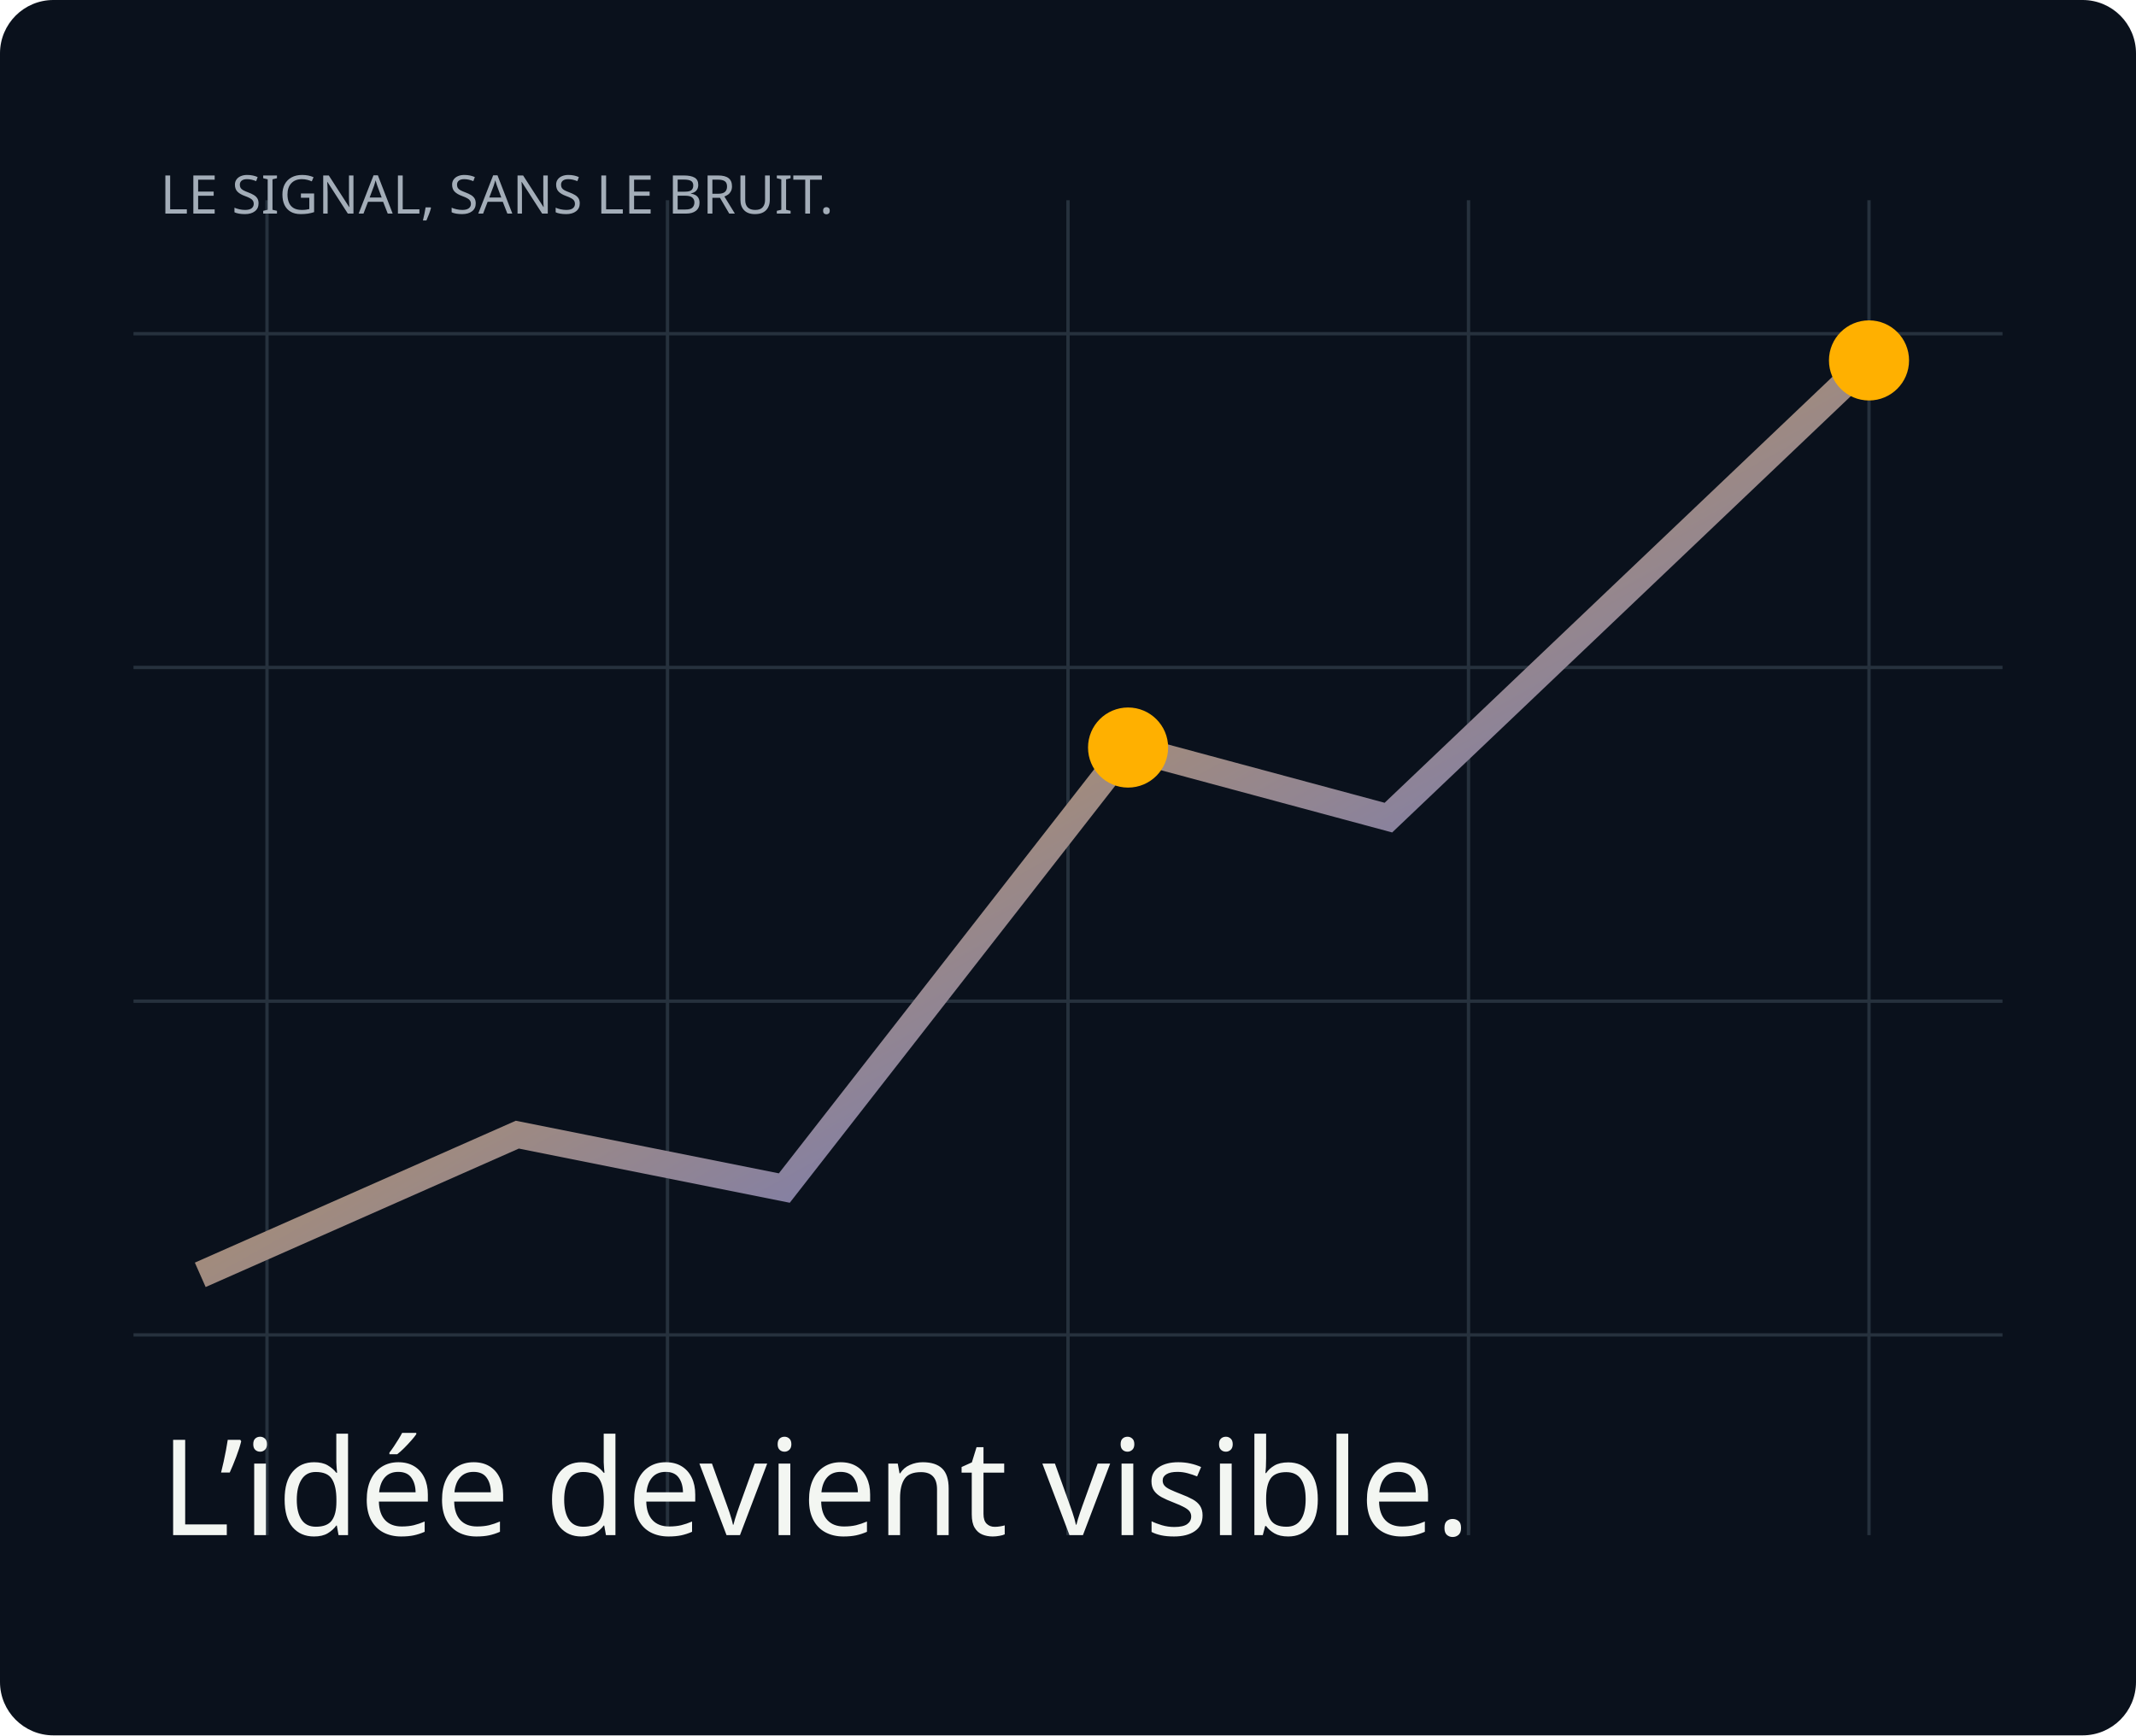
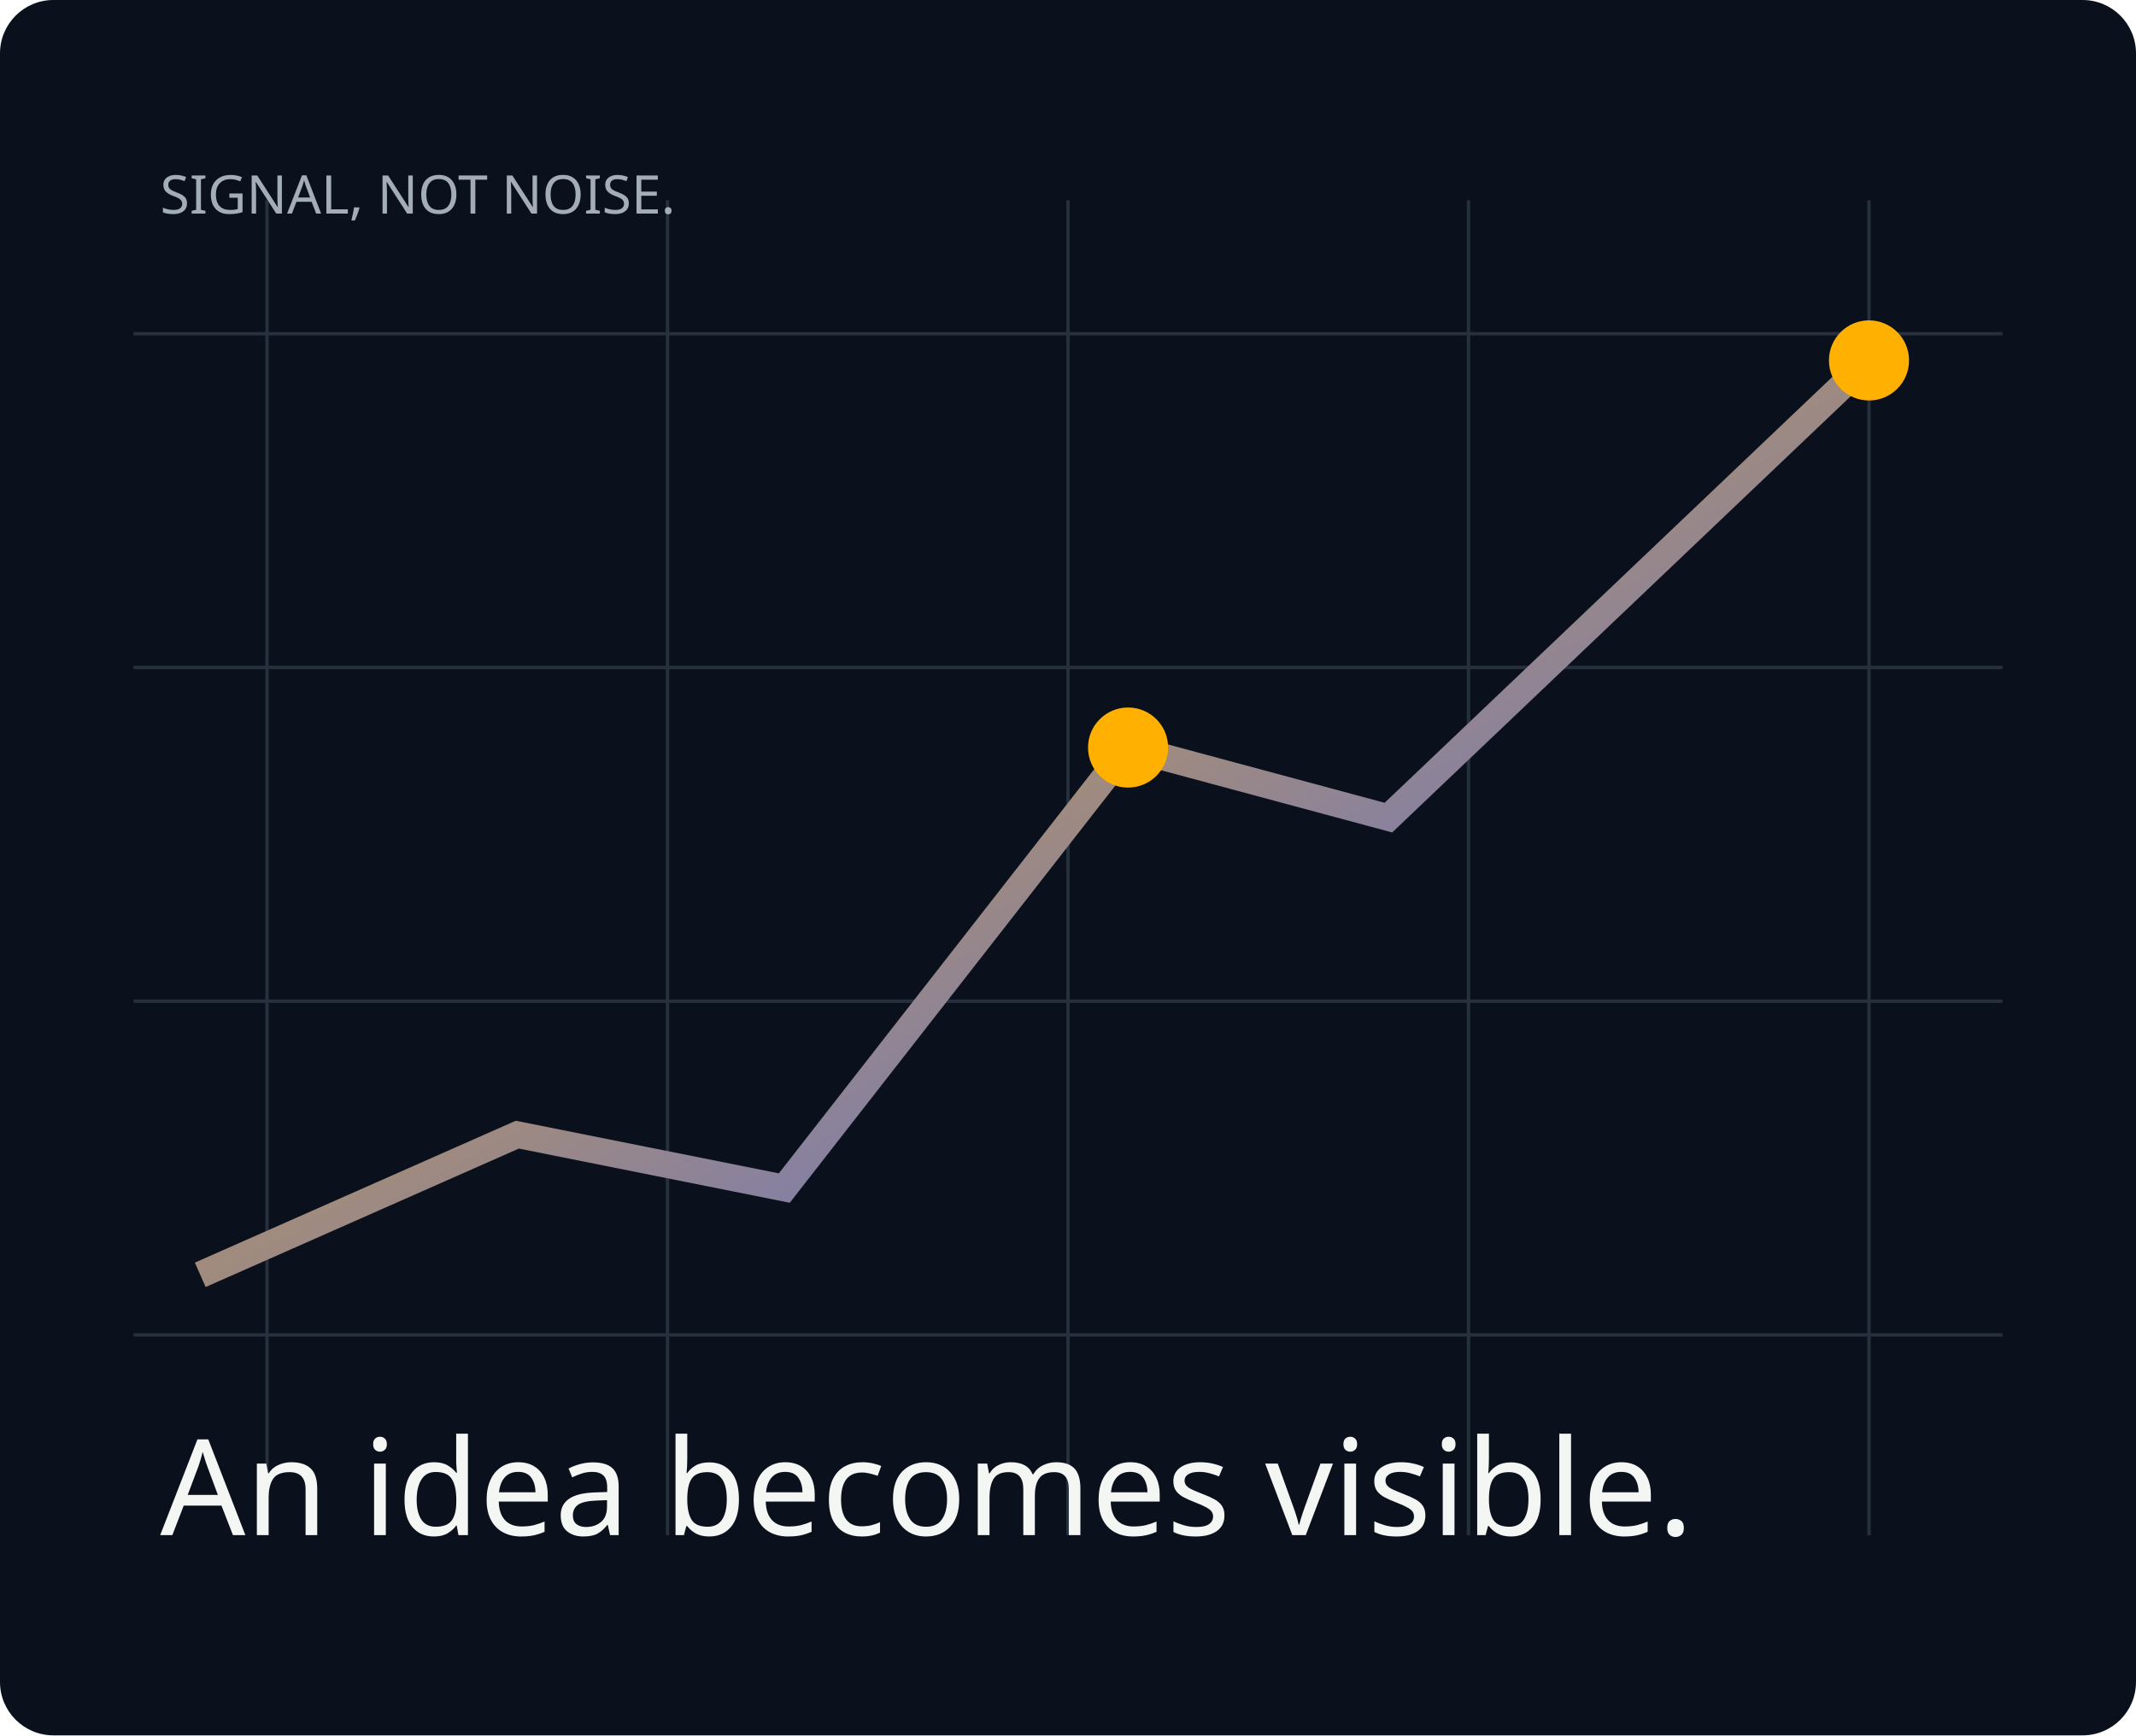
<svg xmlns="http://www.w3.org/2000/svg" viewBox="0 0 640 520">
  <defs>
    <linearGradient id="s" x2="1" y2="1">
      <stop stop-color="#FFB000" />
      <stop offset="1" stop-color="#4065FF" />
    </linearGradient>
  </defs>
  <rect width="640" height="520" rx="16" fill="#0A111C" />
  <g fill="none" stroke="#26313D">
    <path d="M80 60v400m120-400v400m120-400v400m120-400v400m120-400v400M40 100h560M40 200h560M40 300h560M40 400h560" />
  </g>
  <path d="M60 382 155 340 235 356 338 224 416 245 560 108" stroke="url(#s)" stroke-width="8" fill="none" />
  <g fill="#FFB000">
    <circle cx="338" cy="224" r="12" />
    <circle cx="560" cy="108" r="12" />
  </g>
  <g font-family="sans-serif">
-     <text x="48" y="64" fill="#A3ADB8" font-size="16">LE SIGNAL, SANS LE BRUIT.</text>
-     <text x="48" y="460" fill="#F3F6F2" font-size="40">L’idée devient visible.</text>
+     <text x="48" y="64" fill="#A3ADB8" font-size="16">SIGNAL, NOT NOISE.</text>
+     <text x="48" y="460" fill="#F3F6F2" font-size="40">An idea becomes visible.</text>
  </g>
</svg>
